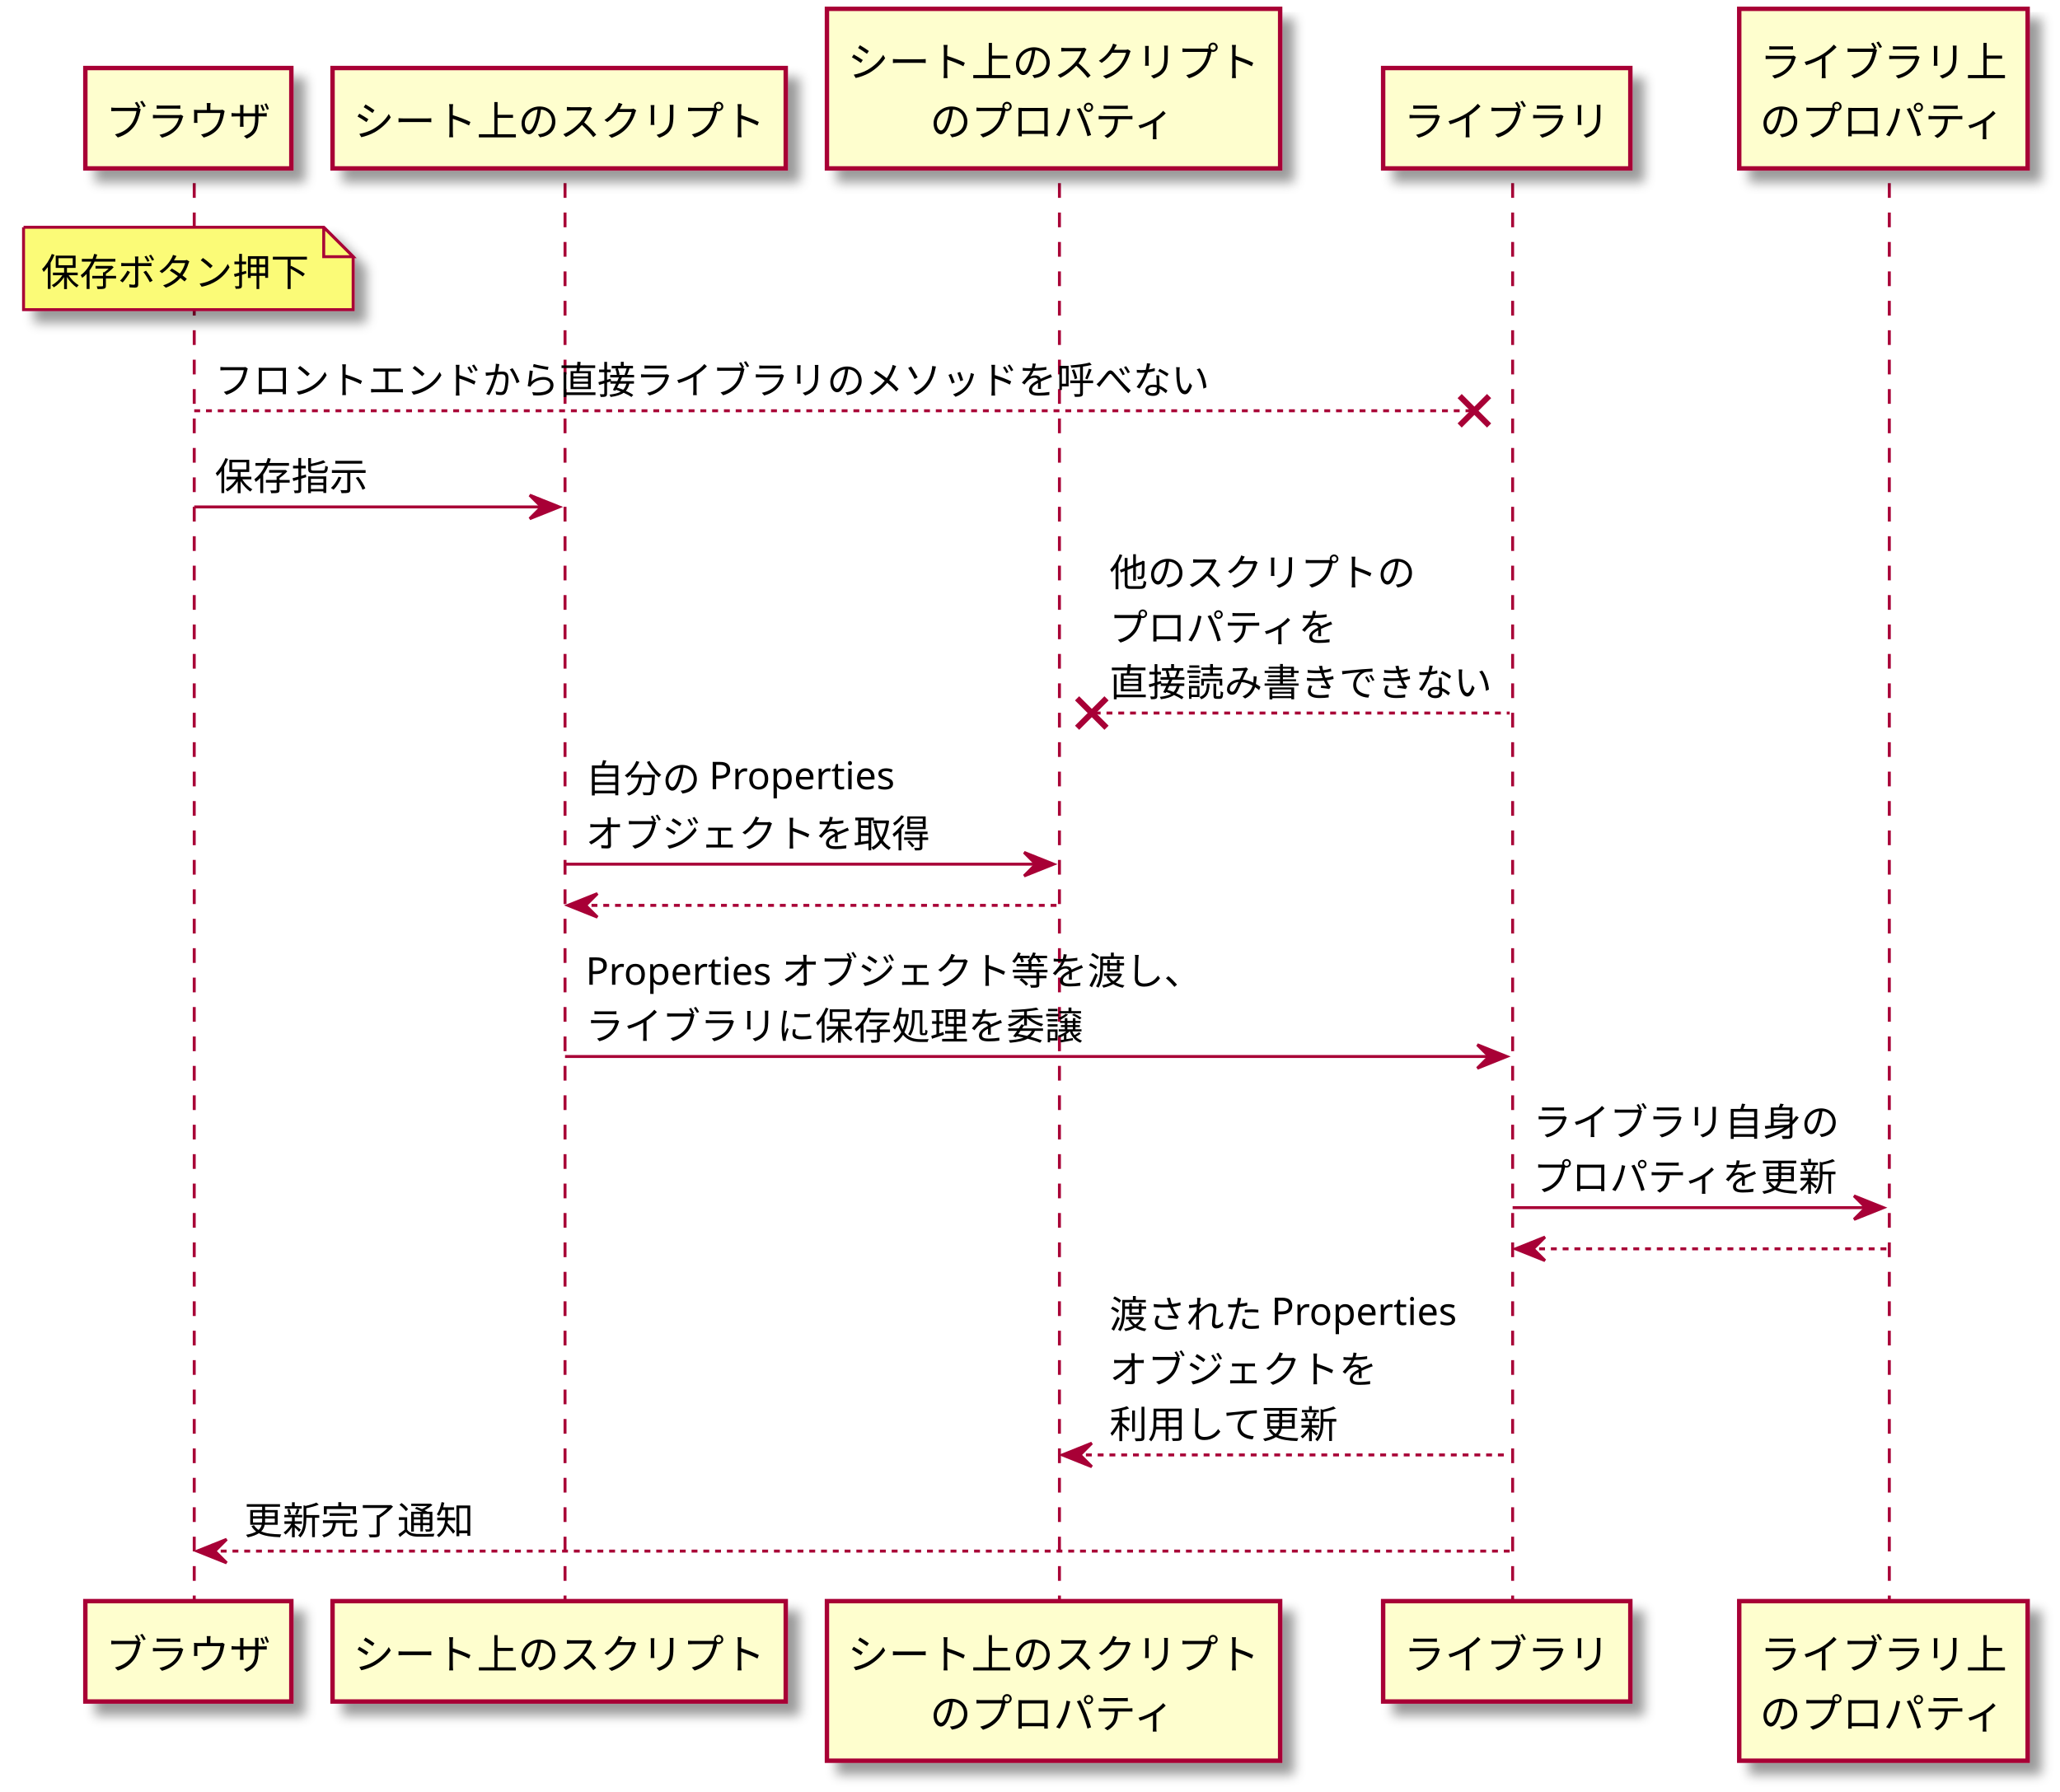
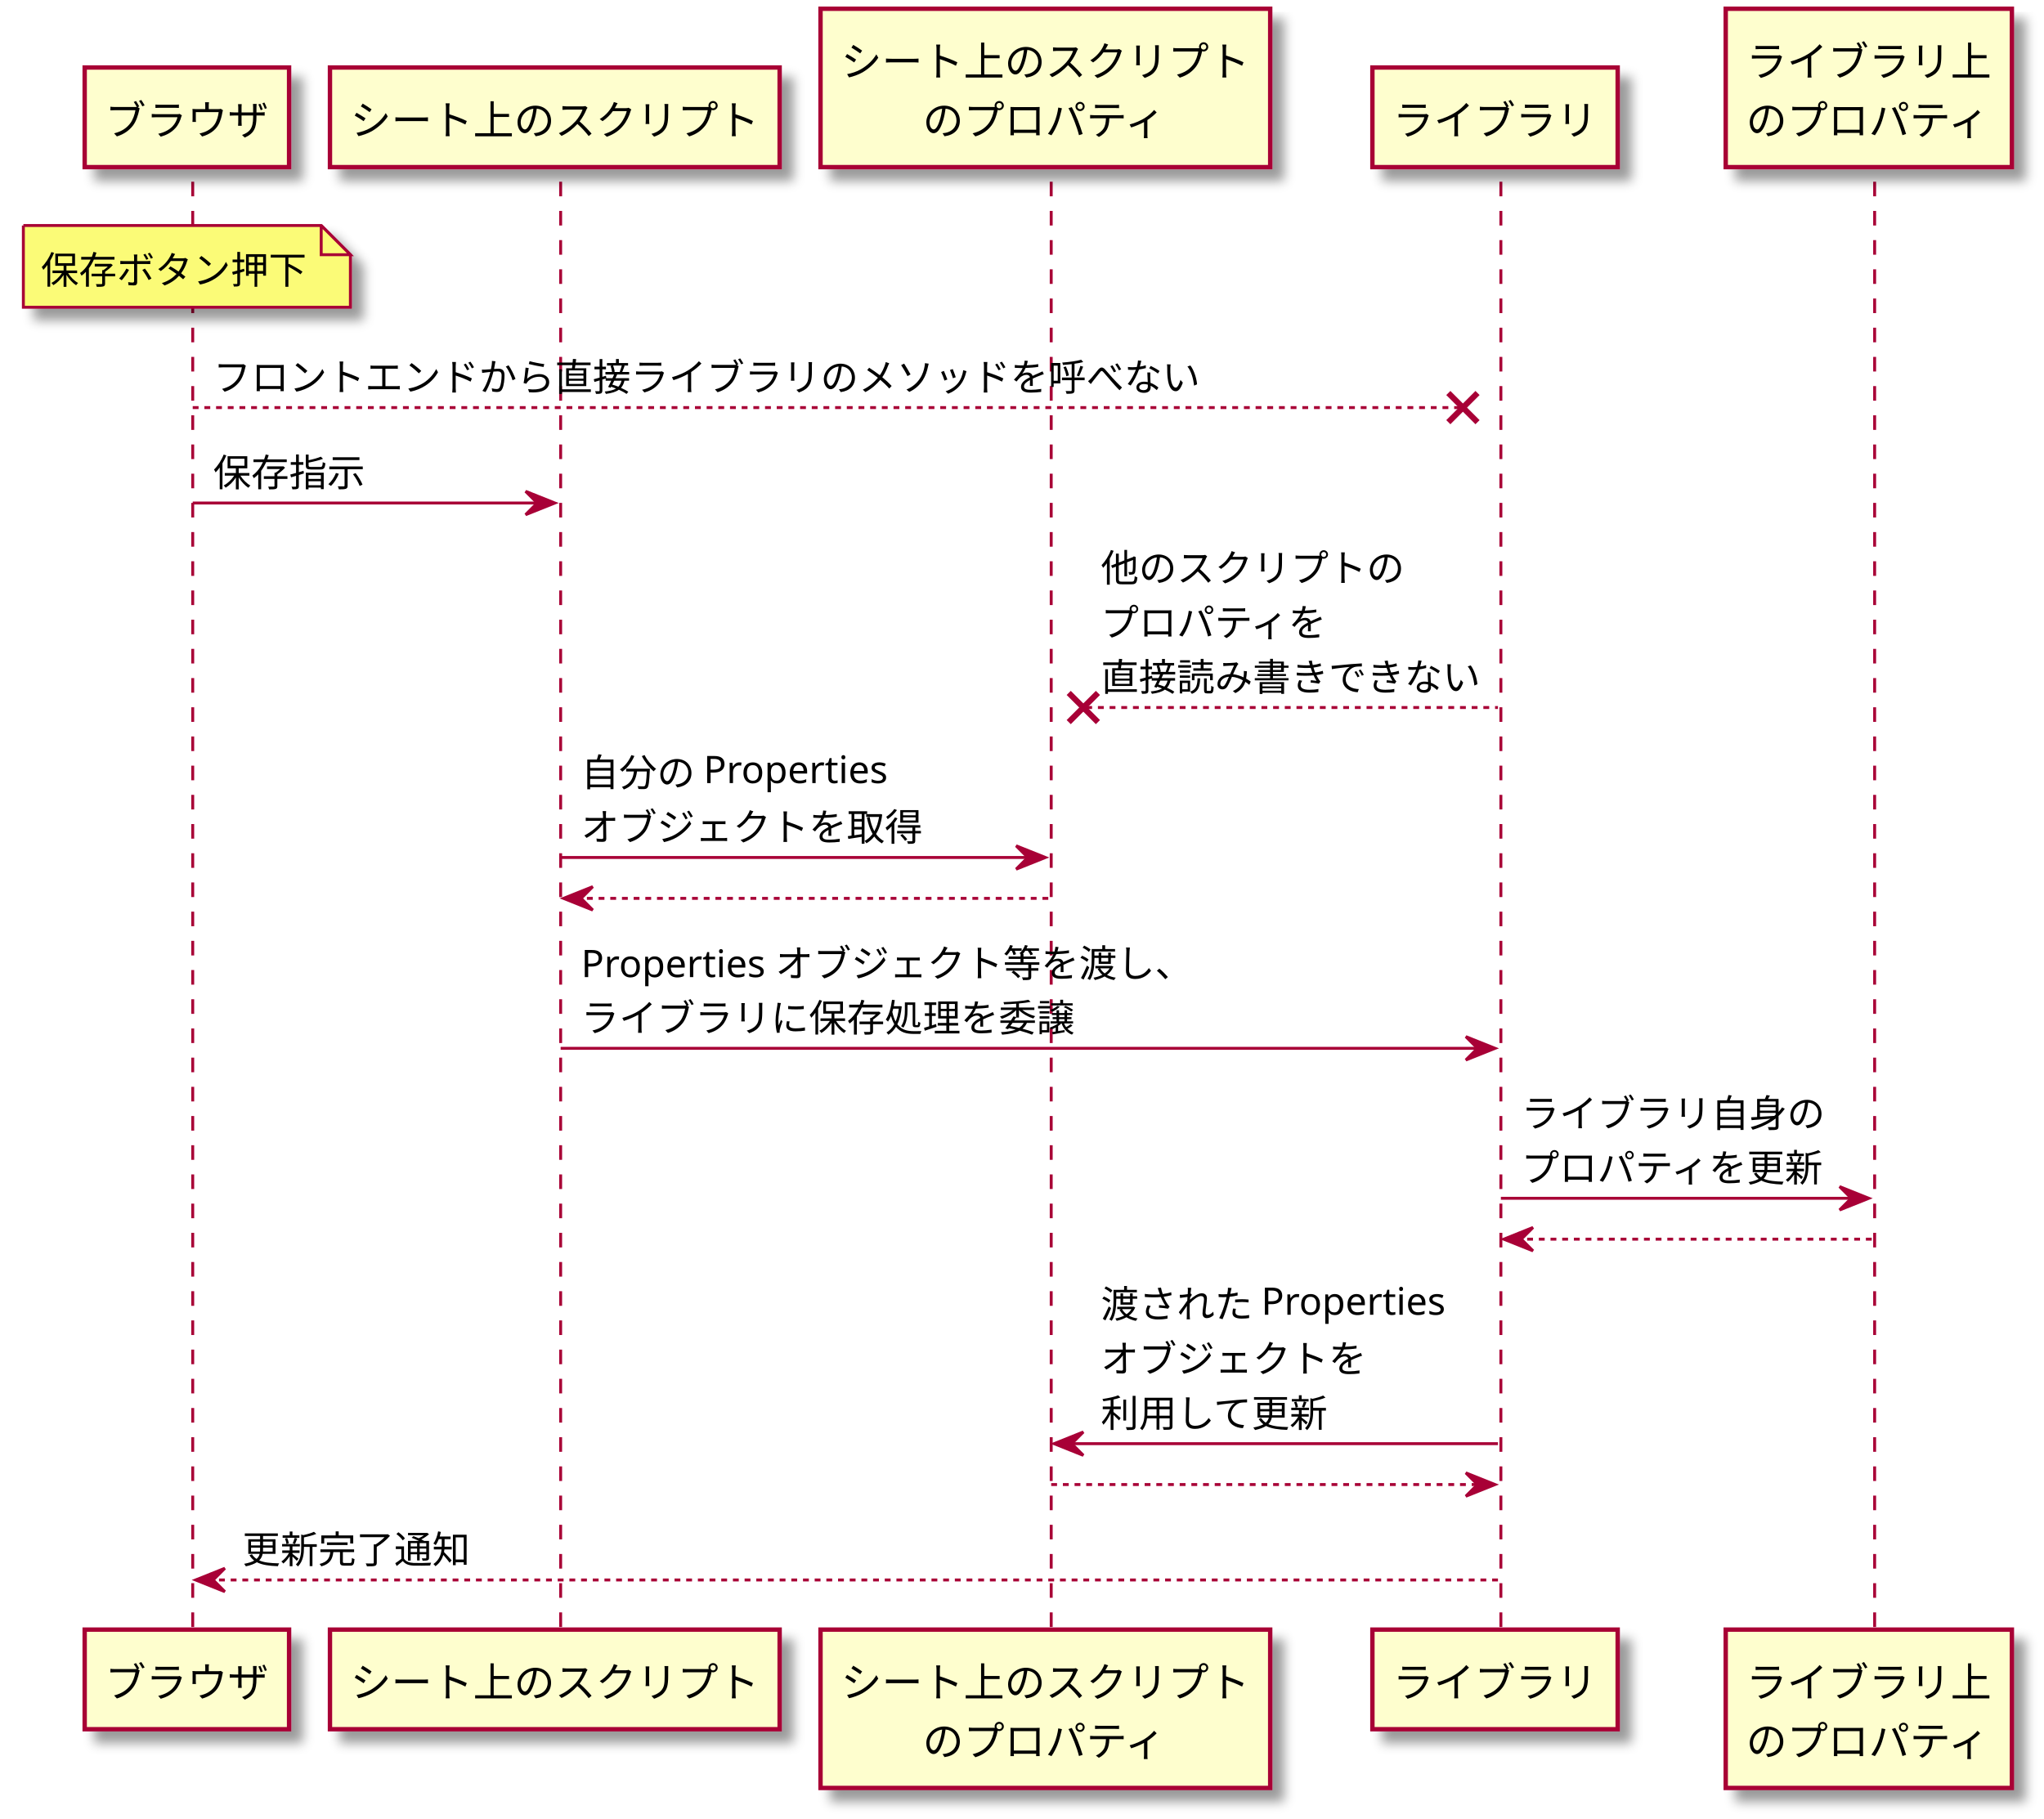
- <svg xmlns="http://www.w3.org/2000/svg" contentScriptType="application/ecmascript" contentStyleType="text/css" height="609px" preserveAspectRatio="none" style="width:700px;height:609px;" version="1.1" viewBox="0 0 700 609" width="700px" zoomAndPan="magnify">
+ <svg xmlns="http://www.w3.org/2000/svg" contentScriptType="application/ecmascript" contentStyleType="text/css" height="623px" preserveAspectRatio="none" style="width:700px;height:623px;" version="1.1" viewBox="0 0 700 623" width="700px" zoomAndPan="magnify">
  <defs>
-     <filter height="300%" id="f1nogzfpofvbyr" width="300%" x="-1" y="-1">
+     <filter height="300%" id="fx9i36yzm0r0o" width="300%" x="-1" y="-1">
      <feGaussianBlur result="blurOut" stdDeviation="2.0" />
      <feColorMatrix in="blurOut" result="blurOut2" type="matrix" values="0 0 0 0 0 0 0 0 0 0 0 0 0 0 0 0 0 0 .4 0" />
      <feOffset dx="4.0" dy="4.0" in="blurOut2" result="blurOut3" />
      <feBlend in="SourceGraphic" in2="blurOut3" mode="normal" />
    </filter>
  </defs>
  <g>
-     <line style="stroke: #A80036; stroke-width: 1.0; stroke-dasharray: 5.0,5.0;" x1="66" x2="66" y1="62.236" y2="545.132" />
-     <line style="stroke: #A80036; stroke-width: 1.0; stroke-dasharray: 5.0,5.0;" x1="192" x2="192" y1="62.236" y2="545.132" />
-     <line style="stroke: #A80036; stroke-width: 1.0; stroke-dasharray: 5.0,5.0;" x1="360" x2="360" y1="62.236" y2="545.132" />
-     <line style="stroke: #A80036; stroke-width: 1.0; stroke-dasharray: 5.0,5.0;" x1="514" x2="514" y1="62.236" y2="545.132" />
-     <line style="stroke: #A80036; stroke-width: 1.0; stroke-dasharray: 5.0,5.0;" x1="642" x2="642" y1="62.236" y2="545.132" />
-     <rect fill="#FEFECE" filter="url(#f1nogzfpofvbyr)" height="34.118" style="stroke: #A80036; stroke-width: 1.5;" width="70" x="29" y="23.118" />
+     <line style="stroke: #A80036; stroke-width: 1.0; stroke-dasharray: 5.0,5.0;" x1="66" x2="66" y1="62.236" y2="559.132" />
+     <line style="stroke: #A80036; stroke-width: 1.0; stroke-dasharray: 5.0,5.0;" x1="192" x2="192" y1="62.236" y2="559.132" />
+     <line style="stroke: #A80036; stroke-width: 1.0; stroke-dasharray: 5.0,5.0;" x1="360" x2="360" y1="62.236" y2="559.132" />
+     <line style="stroke: #A80036; stroke-width: 1.0; stroke-dasharray: 5.0,5.0;" x1="514" x2="514" y1="62.236" y2="559.132" />
+     <line style="stroke: #A80036; stroke-width: 1.0; stroke-dasharray: 5.0,5.0;" x1="642" x2="642" y1="62.236" y2="559.132" />
+     <rect fill="#FEFECE" filter="url(#fx9i36yzm0r0o)" height="34.118" style="stroke: #A80036; stroke-width: 1.5;" width="70" x="29" y="23.118" />
    <text fill="#000000" font-family="sans-serif" font-size="14" lengthAdjust="spacingAndGlyphs" textLength="56" x="36" y="46.232">ブラウザ</text>
-     <rect fill="#FEFECE" filter="url(#f1nogzfpofvbyr)" height="34.118" style="stroke: #A80036; stroke-width: 1.5;" width="70" x="29" y="544.132" />
-     <text fill="#000000" font-family="sans-serif" font-size="14" lengthAdjust="spacingAndGlyphs" textLength="56" x="36" y="567.246">ブラウザ</text>
-     <rect fill="#FEFECE" filter="url(#f1nogzfpofvbyr)" height="34.118" style="stroke: #A80036; stroke-width: 1.5;" width="154" x="113" y="23.118" />
+     <rect fill="#FEFECE" filter="url(#fx9i36yzm0r0o)" height="34.118" style="stroke: #A80036; stroke-width: 1.5;" width="70" x="29" y="558.132" />
+     <text fill="#000000" font-family="sans-serif" font-size="14" lengthAdjust="spacingAndGlyphs" textLength="56" x="36" y="581.246">ブラウザ</text>
+     <rect fill="#FEFECE" filter="url(#fx9i36yzm0r0o)" height="34.118" style="stroke: #A80036; stroke-width: 1.5;" width="154" x="113" y="23.118" />
    <text fill="#000000" font-family="sans-serif" font-size="14" lengthAdjust="spacingAndGlyphs" textLength="140" x="120" y="46.232">シート上のスクリプト</text>
-     <rect fill="#FEFECE" filter="url(#f1nogzfpofvbyr)" height="34.118" style="stroke: #A80036; stroke-width: 1.5;" width="154" x="113" y="544.132" />
-     <text fill="#000000" font-family="sans-serif" font-size="14" lengthAdjust="spacingAndGlyphs" textLength="140" x="120" y="567.246">シート上のスクリプト</text>
-     <rect fill="#FEFECE" filter="url(#f1nogzfpofvbyr)" height="54.236" style="stroke: #A80036; stroke-width: 1.5;" width="154" x="281" y="3" />
+     <rect fill="#FEFECE" filter="url(#fx9i36yzm0r0o)" height="34.118" style="stroke: #A80036; stroke-width: 1.5;" width="154" x="113" y="558.132" />
+     <text fill="#000000" font-family="sans-serif" font-size="14" lengthAdjust="spacingAndGlyphs" textLength="140" x="120" y="581.246">シート上のスクリプト</text>
+     <rect fill="#FEFECE" filter="url(#fx9i36yzm0r0o)" height="54.236" style="stroke: #A80036; stroke-width: 1.5;" width="154" x="281" y="3" />
    <text fill="#000000" font-family="sans-serif" font-size="14" lengthAdjust="spacingAndGlyphs" textLength="140" x="288" y="26.114">シート上のスクリプト</text>
    <text fill="#000000" font-family="sans-serif" font-size="14" lengthAdjust="spacingAndGlyphs" textLength="84" x="316" y="46.232">のプロパティ</text>
-     <rect fill="#FEFECE" filter="url(#f1nogzfpofvbyr)" height="54.236" style="stroke: #A80036; stroke-width: 1.5;" width="154" x="281" y="544.132" />
-     <text fill="#000000" font-family="sans-serif" font-size="14" lengthAdjust="spacingAndGlyphs" textLength="140" x="288" y="567.246">シート上のスクリプト</text>
-     <text fill="#000000" font-family="sans-serif" font-size="14" lengthAdjust="spacingAndGlyphs" textLength="84" x="316" y="587.364">のプロパティ</text>
-     <rect fill="#FEFECE" filter="url(#f1nogzfpofvbyr)" height="34.118" style="stroke: #A80036; stroke-width: 1.5;" width="84" x="470" y="23.118" />
+     <rect fill="#FEFECE" filter="url(#fx9i36yzm0r0o)" height="54.236" style="stroke: #A80036; stroke-width: 1.5;" width="154" x="281" y="558.132" />
+     <text fill="#000000" font-family="sans-serif" font-size="14" lengthAdjust="spacingAndGlyphs" textLength="140" x="288" y="581.246">シート上のスクリプト</text>
+     <text fill="#000000" font-family="sans-serif" font-size="14" lengthAdjust="spacingAndGlyphs" textLength="84" x="316" y="601.364">のプロパティ</text>
+     <rect fill="#FEFECE" filter="url(#fx9i36yzm0r0o)" height="34.118" style="stroke: #A80036; stroke-width: 1.5;" width="84" x="470" y="23.118" />
    <text fill="#000000" font-family="sans-serif" font-size="14" lengthAdjust="spacingAndGlyphs" textLength="70" x="477" y="46.232">ライブラリ</text>
-     <rect fill="#FEFECE" filter="url(#f1nogzfpofvbyr)" height="34.118" style="stroke: #A80036; stroke-width: 1.5;" width="84" x="470" y="544.132" />
-     <text fill="#000000" font-family="sans-serif" font-size="14" lengthAdjust="spacingAndGlyphs" textLength="70" x="477" y="567.246">ライブラリ</text>
-     <rect fill="#FEFECE" filter="url(#f1nogzfpofvbyr)" height="54.236" style="stroke: #A80036; stroke-width: 1.5;" width="98" x="591" y="3" />
+     <rect fill="#FEFECE" filter="url(#fx9i36yzm0r0o)" height="34.118" style="stroke: #A80036; stroke-width: 1.5;" width="84" x="470" y="558.132" />
+     <text fill="#000000" font-family="sans-serif" font-size="14" lengthAdjust="spacingAndGlyphs" textLength="70" x="477" y="581.246">ライブラリ</text>
+     <rect fill="#FEFECE" filter="url(#fx9i36yzm0r0o)" height="54.236" style="stroke: #A80036; stroke-width: 1.5;" width="98" x="591" y="3" />
    <text fill="#000000" font-family="sans-serif" font-size="14" lengthAdjust="spacingAndGlyphs" textLength="84" x="598" y="26.114">ライブラリ上</text>
    <text fill="#000000" font-family="sans-serif" font-size="14" lengthAdjust="spacingAndGlyphs" textLength="84" x="598" y="46.232">のプロパティ</text>
-     <rect fill="#FEFECE" filter="url(#f1nogzfpofvbyr)" height="54.236" style="stroke: #A80036; stroke-width: 1.5;" width="98" x="591" y="544.132" />
-     <text fill="#000000" font-family="sans-serif" font-size="14" lengthAdjust="spacingAndGlyphs" textLength="84" x="598" y="567.246">ライブラリ上</text>
-     <text fill="#000000" font-family="sans-serif" font-size="14" lengthAdjust="spacingAndGlyphs" textLength="84" x="598" y="587.364">のプロパティ</text>
-     <path d="M8,77.236 L8,105.236 L120,105.236 L120,87.236 L110,77.236 L8,77.236 " fill="#FBFB77" filter="url(#f1nogzfpofvbyr)" style="stroke: #A80036; stroke-width: 1.0;" />
+     <rect fill="#FEFECE" filter="url(#fx9i36yzm0r0o)" height="54.236" style="stroke: #A80036; stroke-width: 1.5;" width="98" x="591" y="558.132" />
+     <text fill="#000000" font-family="sans-serif" font-size="14" lengthAdjust="spacingAndGlyphs" textLength="84" x="598" y="581.246">ライブラリ上</text>
+     <text fill="#000000" font-family="sans-serif" font-size="14" lengthAdjust="spacingAndGlyphs" textLength="84" x="598" y="601.364">のプロパティ</text>
+     <path d="M8,77.236 L8,105.236 L120,105.236 L120,87.236 L110,77.236 L8,77.236 " fill="#FBFB77" filter="url(#fx9i36yzm0r0o)" style="stroke: #A80036; stroke-width: 1.0;" />
    <path d="M110,77.236 L110,87.236 L120,87.236 L110,77.236 " fill="#FBFB77" style="stroke: #A80036; stroke-width: 1.0;" />
    <text fill="#000000" font-family="sans-serif" font-size="13" lengthAdjust="spacingAndGlyphs" textLength="91" x="14" y="97.199">保存ボタン押下</text>
    <line style="stroke: #A80036; stroke-width: 2.0;" x1="496" x2="506" y1="134.598" y2="144.598" />
    <line style="stroke: #A80036; stroke-width: 2.0;" x1="496" x2="506" y1="144.598" y2="134.598" />
    <line style="stroke: #A80036; stroke-width: 1.0; stroke-dasharray: 2.0,2.0;" x1="66" x2="501" y1="139.598" y2="139.598" />
    <text fill="#000000" font-family="sans-serif" font-size="13" lengthAdjust="spacingAndGlyphs" textLength="338" x="73" y="133.88">フロントエンドから直接ライブラリのメソッドを呼べない</text>
    <polygon fill="#A80036" points="180,168.279,190,172.279,180,176.279,184,172.279" style="stroke: #A80036; stroke-width: 1.0;" />
    <line style="stroke: #A80036; stroke-width: 1.0;" x1="66" x2="186" y1="172.279" y2="172.279" />
    <text fill="#000000" font-family="sans-serif" font-size="13" lengthAdjust="spacingAndGlyphs" textLength="52" x="73" y="166.561">保存指示</text>
    <line style="stroke: #A80036; stroke-width: 2.0;" x1="366" x2="376" y1="237.322" y2="247.322" />
    <line style="stroke: #A80036; stroke-width: 2.0;" x1="366" x2="376" y1="247.322" y2="237.322" />
    <line style="stroke: #A80036; stroke-width: 1.0; stroke-dasharray: 2.0,2.0;" x1="372" x2="513" y1="242.322" y2="242.322" />
    <text fill="#000000" font-family="sans-serif" font-size="13" lengthAdjust="spacingAndGlyphs" textLength="104" x="377" y="199.242">他のスクリプトの</text>
    <text fill="#000000" font-family="sans-serif" font-size="13" lengthAdjust="spacingAndGlyphs" textLength="78" x="377" y="217.923">プロパティを</text>
    <text fill="#000000" font-family="sans-serif" font-size="13" lengthAdjust="spacingAndGlyphs" textLength="130" x="377" y="236.604">直接読み書きできない</text>
    <polygon fill="#A80036" points="348,289.684,358,293.684,348,297.684,352,293.684" style="stroke: #A80036; stroke-width: 1.0;" />
    <line style="stroke: #A80036; stroke-width: 1.0;" x1="192" x2="354" y1="293.684" y2="293.684" />
    <text fill="#000000" font-family="sans-serif" font-size="13" lengthAdjust="spacingAndGlyphs" textLength="107" x="199" y="269.285">自分の Properties</text>
    <text fill="#000000" font-family="sans-serif" font-size="13" lengthAdjust="spacingAndGlyphs" textLength="117" x="199" y="287.966">オブジェクトを取得</text>
    <polygon fill="#A80036" points="203,303.684,193,307.684,203,311.684,199,307.684" style="stroke: #A80036; stroke-width: 1.0;" />
    <line style="stroke: #A80036; stroke-width: 1.0; stroke-dasharray: 2.0,2.0;" x1="197" x2="359" y1="307.684" y2="307.684" />
    <polygon fill="#A80036" points="502,355.046,512,359.046,502,363.046,506,359.046" style="stroke: #A80036; stroke-width: 1.0;" />
    <line style="stroke: #A80036; stroke-width: 1.0;" x1="192" x2="508" y1="359.046" y2="359.046" />
    <text fill="#000000" font-family="sans-serif" font-size="13" lengthAdjust="spacingAndGlyphs" textLength="211" x="199" y="334.647">Properties オブジェクト等を渡し、</text>
    <text fill="#000000" font-family="sans-serif" font-size="13" lengthAdjust="spacingAndGlyphs" textLength="169" x="199" y="353.328">ライブラリに保存処理を委譲</text>
    <polygon fill="#A80036" points="630,406.408,640,410.408,630,414.408,634,410.408" style="stroke: #A80036; stroke-width: 1.0;" />
    <line style="stroke: #A80036; stroke-width: 1.0;" x1="514" x2="636" y1="410.408" y2="410.408" />
    <text fill="#000000" font-family="sans-serif" font-size="13" lengthAdjust="spacingAndGlyphs" textLength="104" x="521" y="386.009">ライブラリ自身の</text>
    <text fill="#000000" font-family="sans-serif" font-size="13" lengthAdjust="spacingAndGlyphs" textLength="104" x="521" y="404.69">プロパティを更新</text>
    <polygon fill="#A80036" points="525,420.408,515,424.408,525,428.408,521,424.408" style="stroke: #A80036; stroke-width: 1.0;" />
    <line style="stroke: #A80036; stroke-width: 1.0; stroke-dasharray: 2.0,2.0;" x1="519" x2="641" y1="424.408" y2="424.408" />
    <polygon fill="#A80036" points="371,490.451,361,494.451,371,498.451,367,494.451" style="stroke: #A80036; stroke-width: 1.0;" />
-     <line style="stroke: #A80036; stroke-width: 1.0; stroke-dasharray: 2.0,2.0;" x1="365" x2="513" y1="494.451" y2="494.451" />
+     <line style="stroke: #A80036; stroke-width: 1.0;" x1="365" x2="513" y1="494.451" y2="494.451" />
    <text fill="#000000" font-family="sans-serif" font-size="13" lengthAdjust="spacingAndGlyphs" textLength="120" x="377" y="451.371">渡された Properties</text>
    <text fill="#000000" font-family="sans-serif" font-size="13" lengthAdjust="spacingAndGlyphs" textLength="91" x="377" y="470.052">オブジェクトを</text>
    <text fill="#000000" font-family="sans-serif" font-size="13" lengthAdjust="spacingAndGlyphs" textLength="78" x="377" y="488.733">利用して更新</text>
-     <polygon fill="#A80036" points="77,523.132,67,527.132,77,531.132,73,527.132" style="stroke: #A80036; stroke-width: 1.0;" />
-     <line style="stroke: #A80036; stroke-width: 1.0; stroke-dasharray: 2.0,2.0;" x1="71" x2="513" y1="527.132" y2="527.132" />
-     <text fill="#000000" font-family="sans-serif" font-size="13" lengthAdjust="spacingAndGlyphs" textLength="78" x="83" y="521.414">更新完了通知</text>
+     <polygon fill="#A80036" points="502,504.451,512,508.451,502,512.451,506,508.451" style="stroke: #A80036; stroke-width: 1.0;" />
+     <line style="stroke: #A80036; stroke-width: 1.0; stroke-dasharray: 2.0,2.0;" x1="360" x2="508" y1="508.451" y2="508.451" />
+     <polygon fill="#A80036" points="77,537.132,67,541.132,77,545.132,73,541.132" style="stroke: #A80036; stroke-width: 1.0;" />
+     <line style="stroke: #A80036; stroke-width: 1.0; stroke-dasharray: 2.0,2.0;" x1="71" x2="513" y1="541.132" y2="541.132" />
+     <text fill="#000000" font-family="sans-serif" font-size="13" lengthAdjust="spacingAndGlyphs" textLength="78" x="83" y="535.414">更新完了通知</text>
  </g>
</svg>
